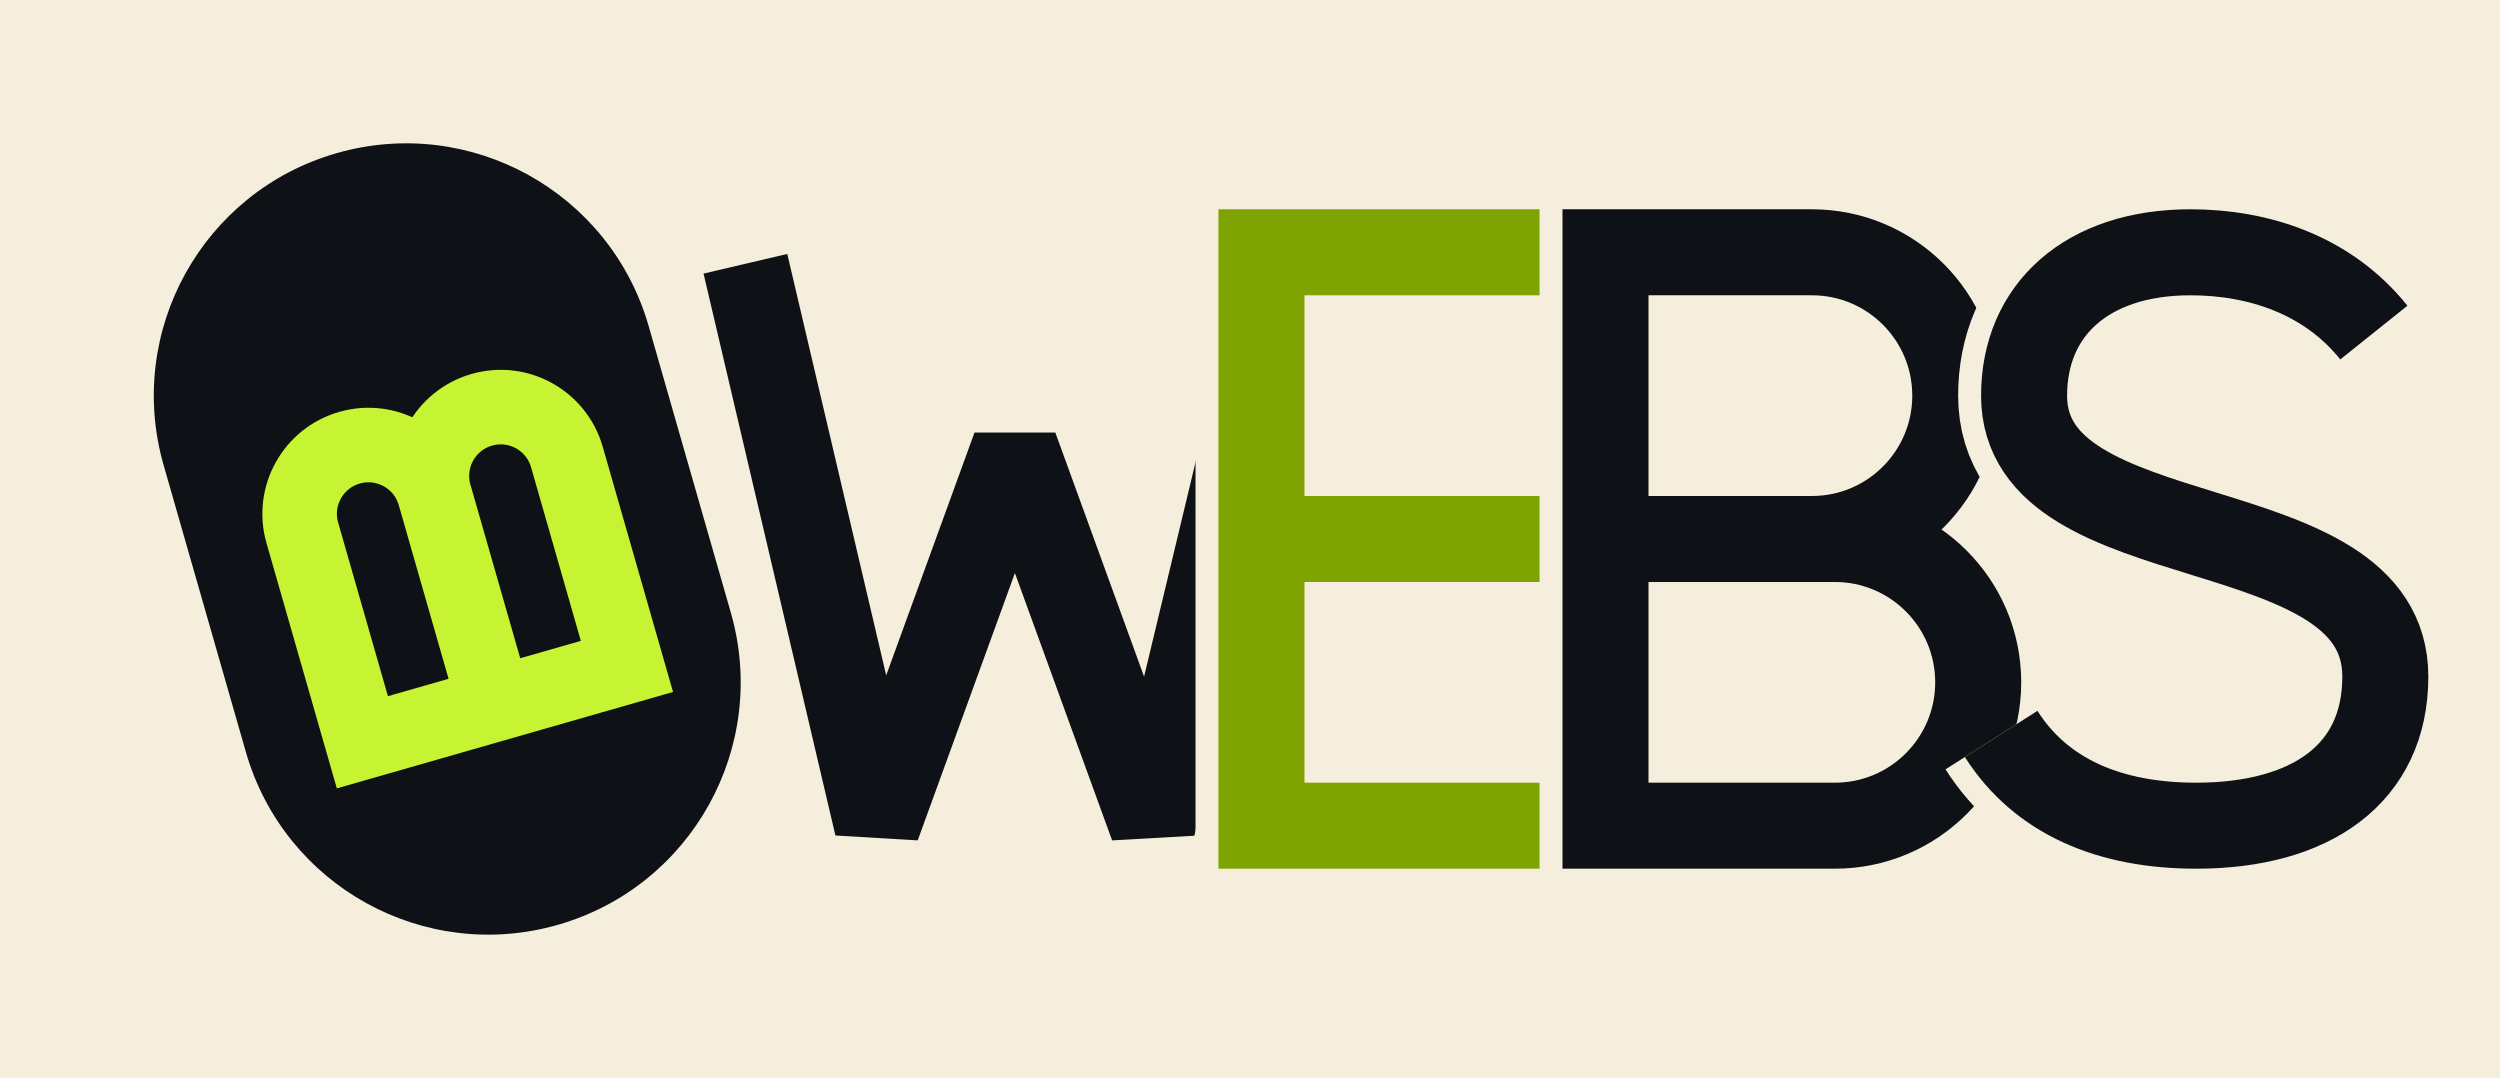
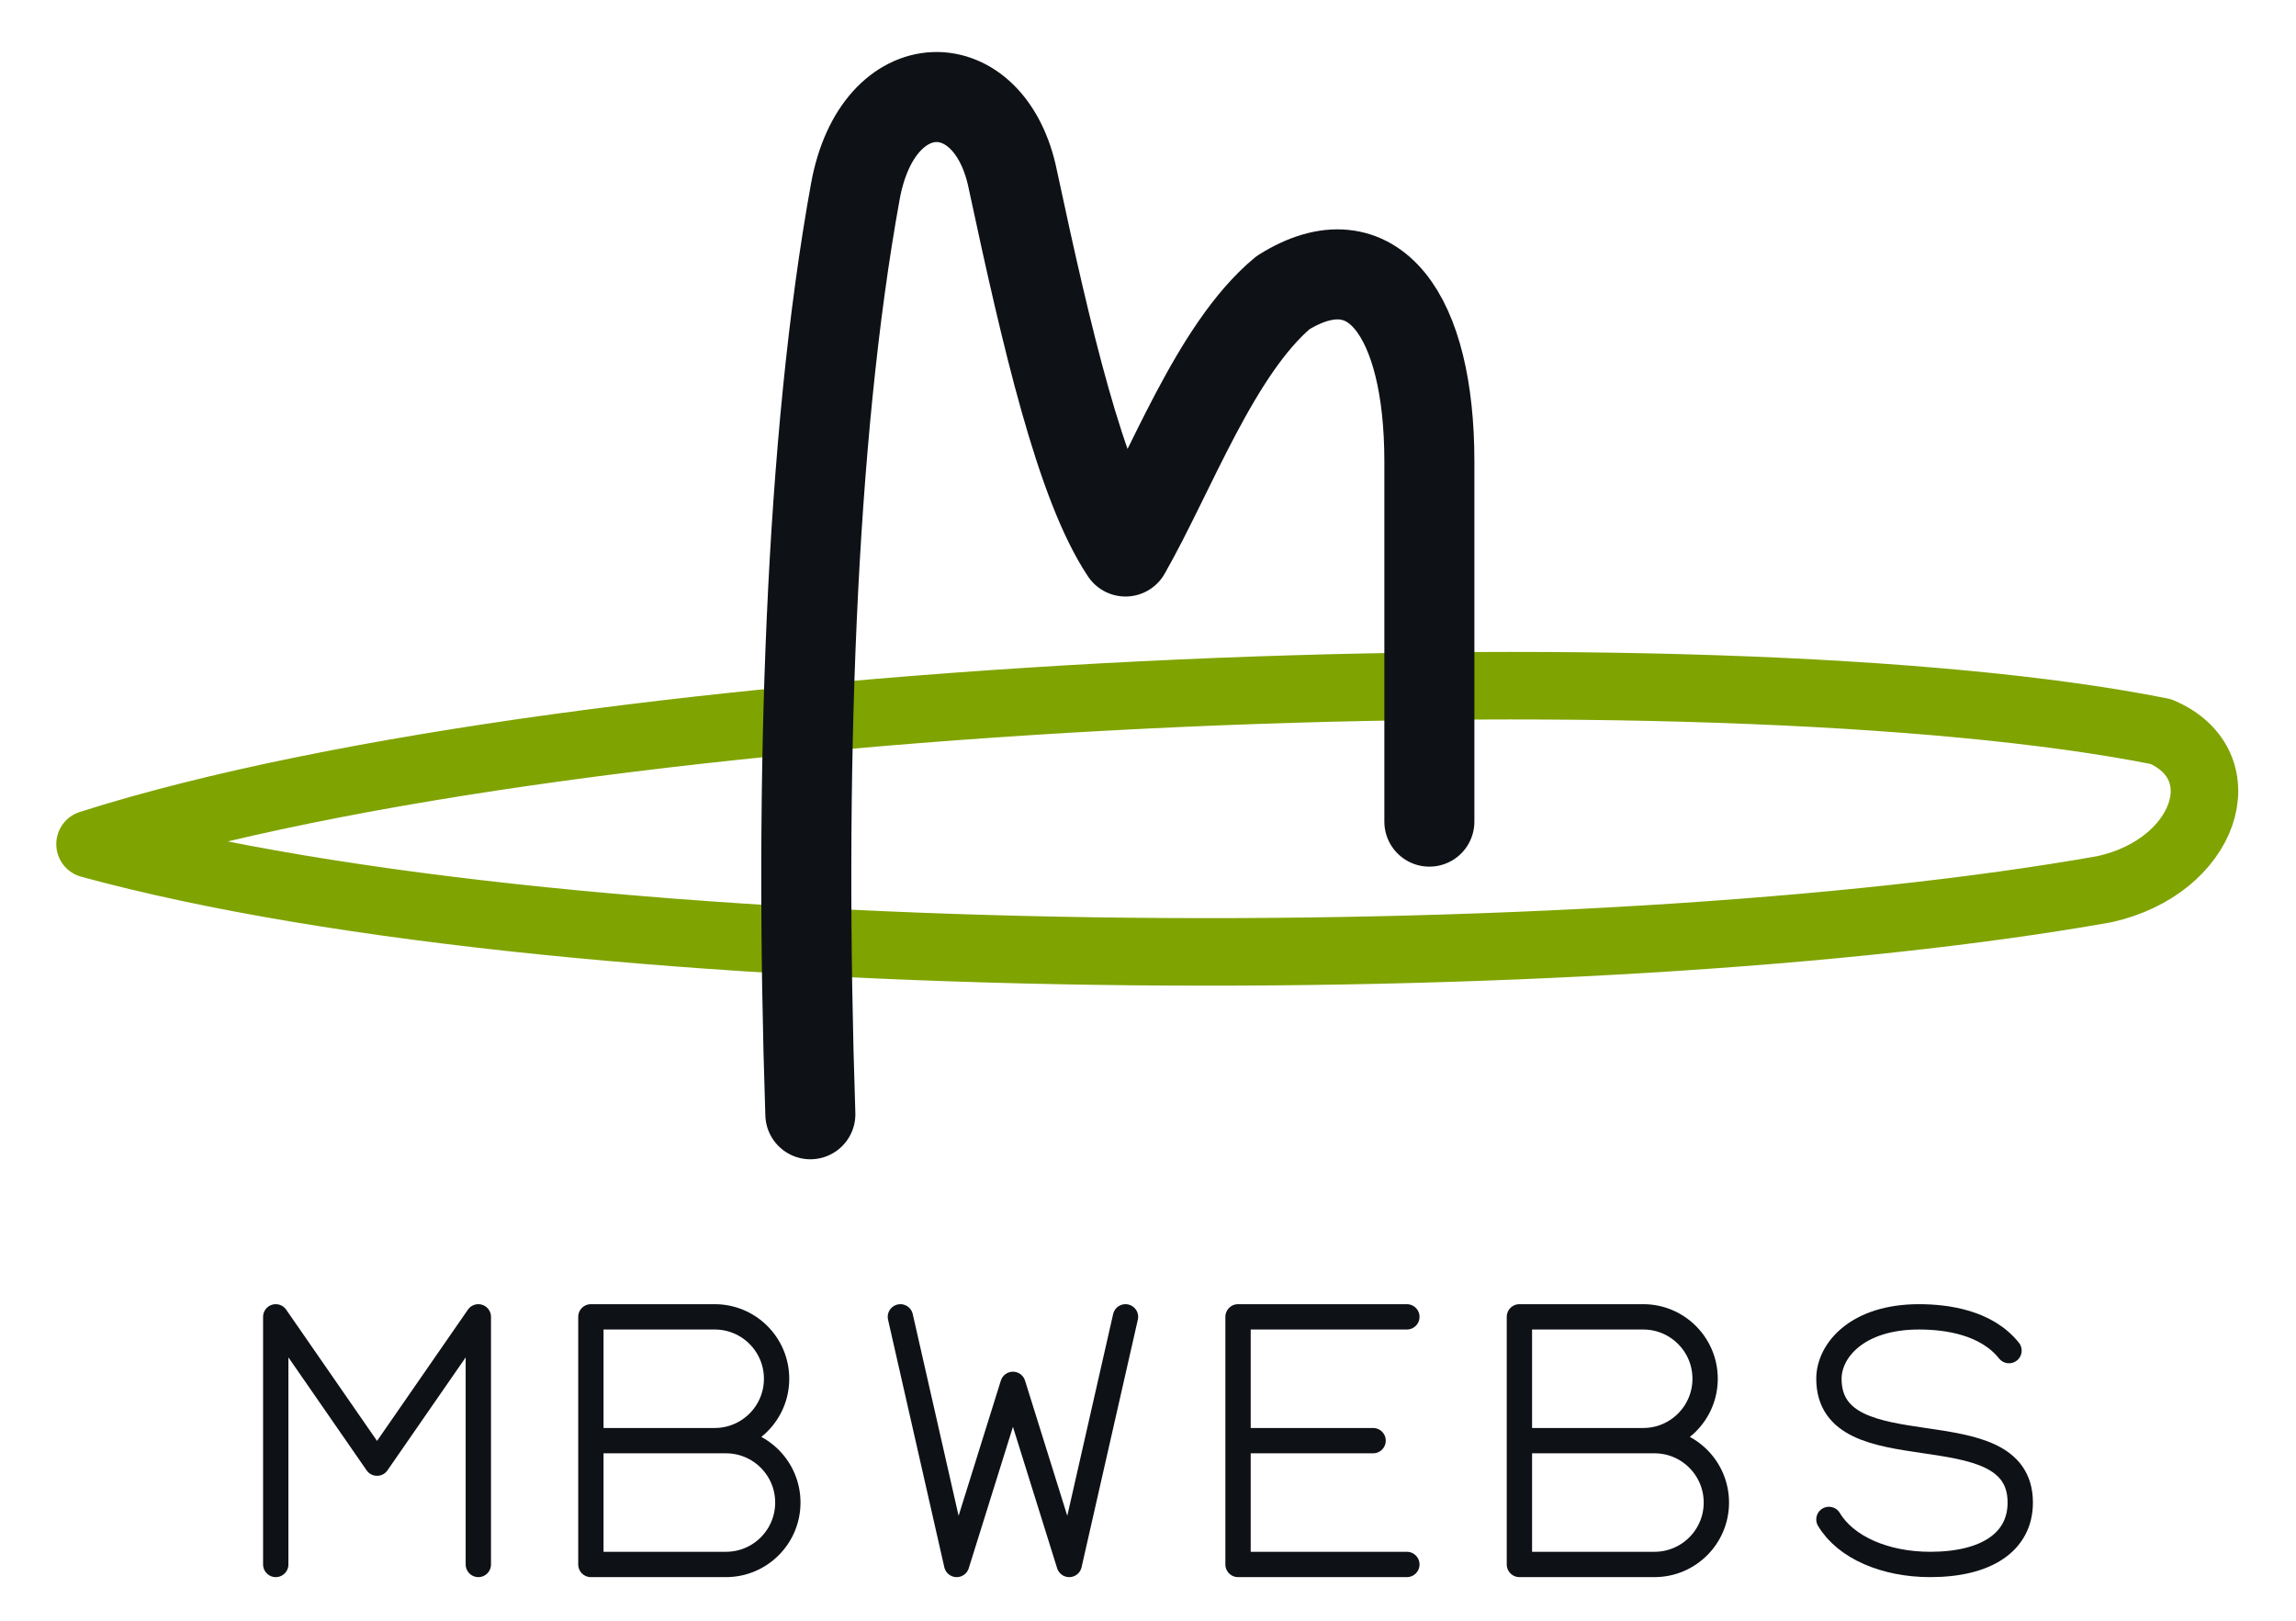
- <svg xmlns="http://www.w3.org/2000/svg" viewBox="-50 6 436 188">
-   <rect x="-50" y="-50" width="500" height="300" fill="#F5EEDC" />
-   <path d="M80,52 L103,150 L127,84 L151,150 L175,50" fill="none" stroke-linejoin="miter" stroke-miterlimit="2.6" stroke-linecap="butt" stroke="#F5EEDC" stroke-width="23" />
-   <path d="M80,52 L103,150 L127,84 L151,150 L175,50" fill="none" stroke-linejoin="miter" stroke-miterlimit="2.6" stroke-linecap="butt" stroke="#0E1116" stroke-width="15" />
-   <path d="M244,50 H170 V150 H244 M170,100 H254" fill="none" stroke-linejoin="miter" stroke-miterlimit="2.6" stroke-linecap="butt" stroke="#F5EEDC" stroke-width="23" />
-   <path d="M244,50 H170 V150 H244 M170,100 H254" fill="none" stroke-linejoin="miter" stroke-miterlimit="2.6" stroke-linecap="butt" stroke="#7FA300" stroke-width="15" />
-   <path d="M230,50 H266 A25,25 0 0 1 266,100 H270 A25,25 0 0 1 270,150 H230 Z M230,100 H266" fill="none" stroke-linejoin="miter" stroke-miterlimit="2.6" stroke-linecap="butt" stroke="#F5EEDC" stroke-width="23" />
-   <path d="M230,50 H266 A25,25 0 0 1 266,100 H270 A25,25 0 0 1 270,150 H230 Z M230,100 H266" fill="none" stroke-linejoin="miter" stroke-miterlimit="2.6" stroke-linecap="butt" stroke="#0E1116" stroke-width="15" />
-   <path d="M364,64 C356,54 344,50 332,50 C314,50 303,60 303,75 C303,104 366,94 366,124 C366,141 353,150 333,150 C318,150 306,145 299,134" fill="none" stroke-linejoin="miter" stroke-miterlimit="2.6" stroke-linecap="butt" stroke="#F5EEDC" stroke-width="23" />
-   <path d="M364,64 C356,54 344,50 332,50 C314,50 303,60 303,75 C303,104 366,94 366,124 C366,141 353,150 333,150 C318,150 306,145 299,134" fill="none" stroke-linejoin="miter" stroke-miterlimit="2.6" stroke-linecap="butt" stroke="#0E1116" stroke-width="15" />
-   <g transform="translate(-18 0) rotate(-16 46 100)">
-     <rect x="2" y="30" width="88" height="140" rx="44" fill="none" stroke="#F5EEDC" stroke-width="8" />
+ <svg xmlns="http://www.w3.org/2000/svg" viewBox="96 26 408 288">
+   <g transform="translate(100,20) scale(2)" fill="none" stroke-linecap="round" stroke-linejoin="round">
+     <path d="M6,78 C50,64 150,60 190,68 C197,71 194,80 185,82 C140,90 50,90 6,78 Z" stroke="#7FA300" stroke-width="6" />
+     <path d="M70,102 C69,72 70,42 74,20 C76,9 86,9 88,19 C91,33 94,46 98,52 C102,45 106,34 112,29 C120,24 125,31 125,44 L125,76" stroke="#0E1116" stroke-width="8" />
  </g>
-   <g transform="translate(-18 0) rotate(-16 46 100)">
-     <rect x="2" y="30" width="88" height="140" rx="44" fill="#0E1116" />
-     <path d="M22,130 H70 M22,130 V92 A12,12 0 0 1 46,92 V130 M46,92 A12,12 0 0 1 70,92 V130" fill="none" stroke="#C6F432" stroke-width="13" stroke-linejoin="round" stroke-linecap="square" />
+   <g fill="none" stroke="#0E1116" stroke-width="4.5" stroke-linecap="round" stroke-linejoin="round">
+     <path d="M145,304 L145,260 L163,286 L181,260 L181,304" />
+     <path d="M201,260 V304 M201,260 H223 A11,11 0 0 1 223,282 H201 M201,282 H225 A11,11 0 0 1 225,304 H201" />
+     <path d="M256,260 L266,304 L276,272 L286,304 L296,260" />
+     <path d="M346,260 H316 V304 H346 M316,282 H340" />
+     <path d="M366,260 V304 M366,260 H388 A11,11 0 0 1 388,282 H366 M366,282 H390 A11,11 0 0 1 390,304 H366" />
+     <path d="M453,266 C449,261 442,260 437,260 C426,260 421,266 421,271 C421,288 455,276 455,293 C455,300 449,304 439,304 C431,304 424,301 421,296" />
  </g>
</svg>
